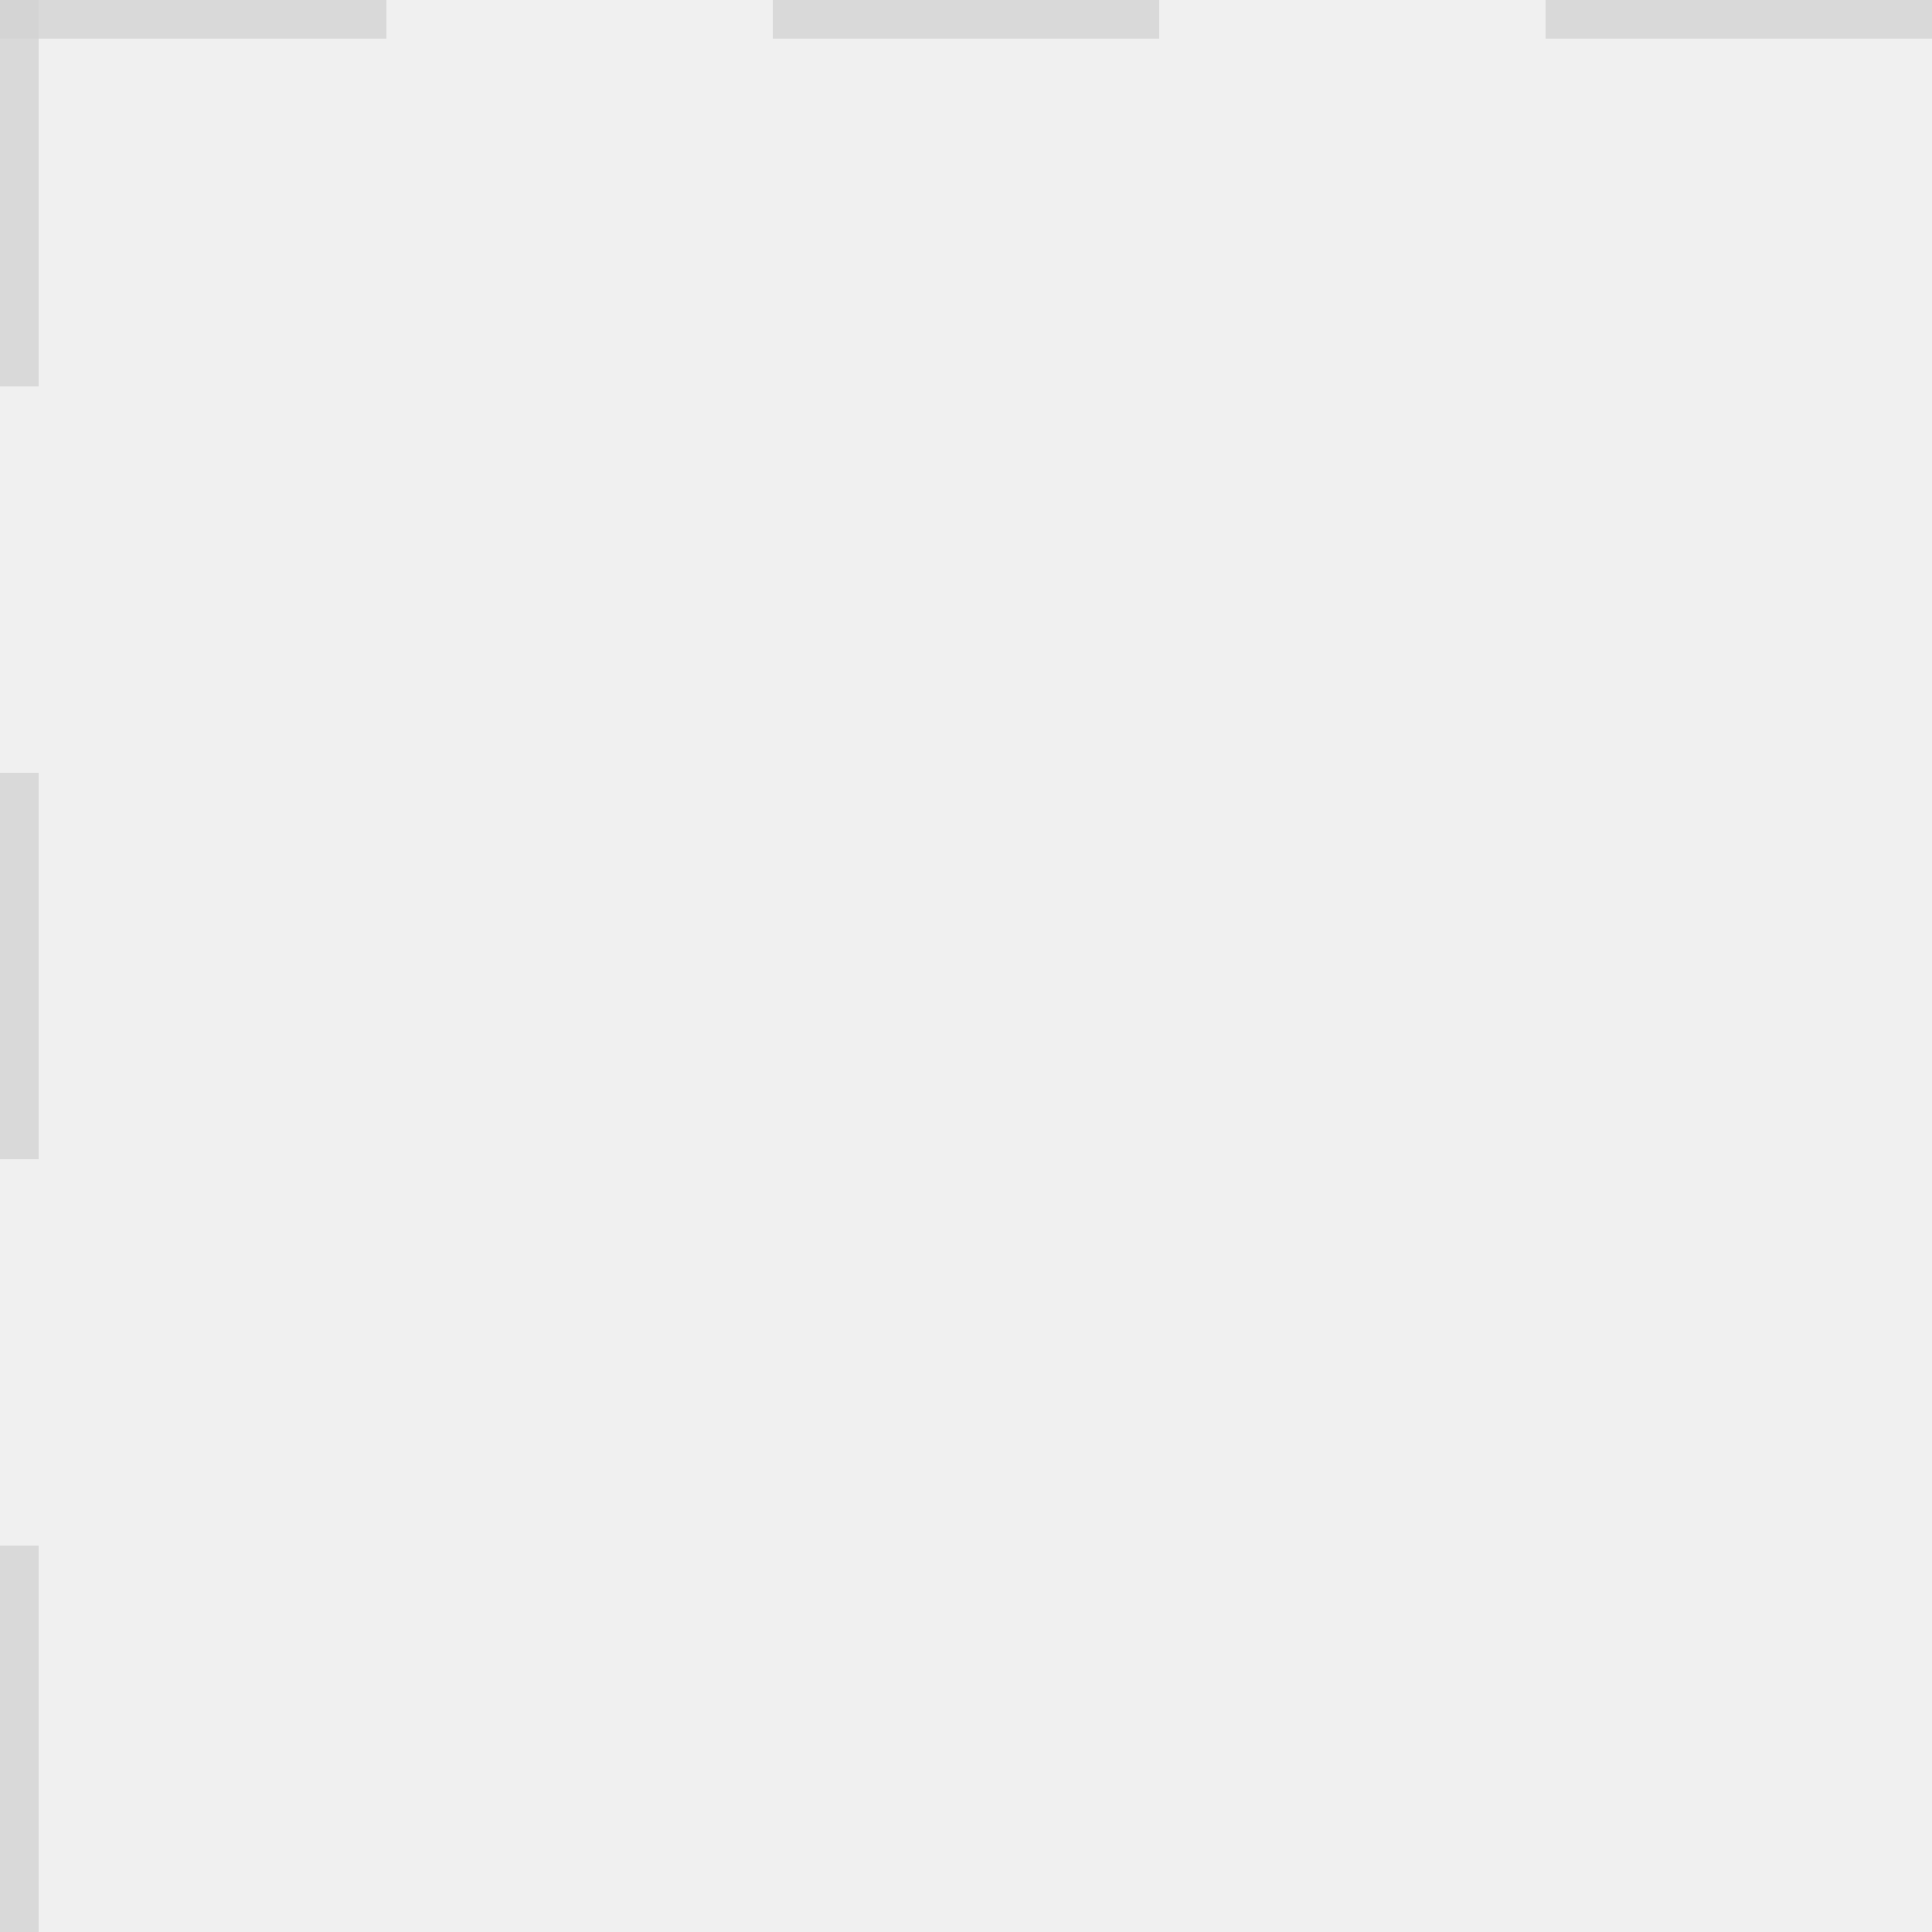
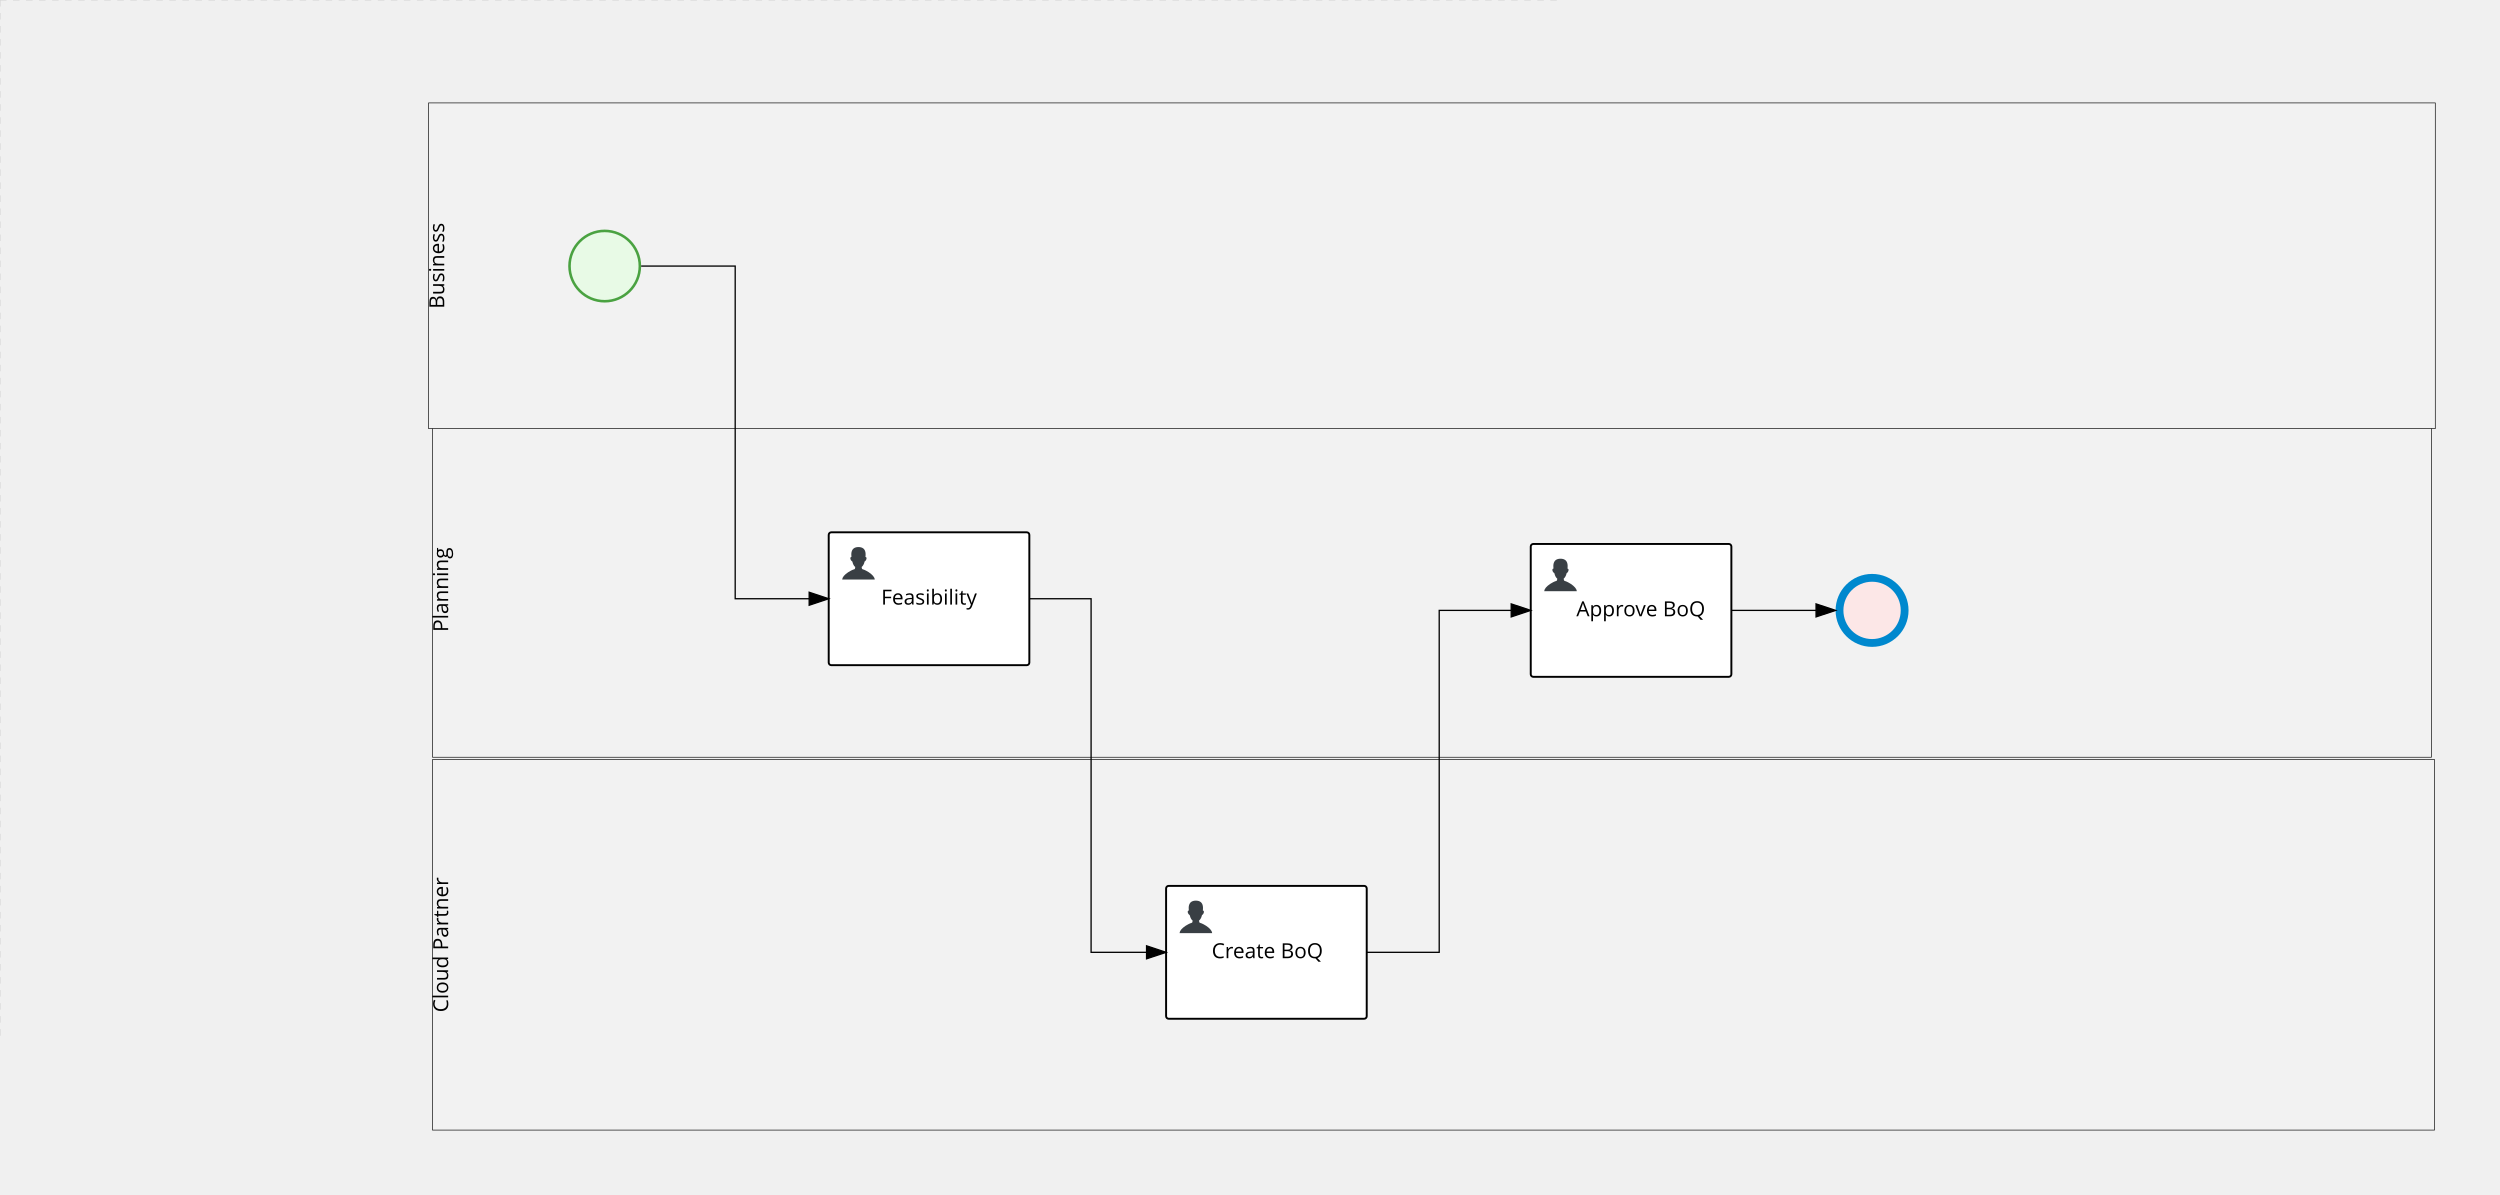
- <svg xmlns="http://www.w3.org/2000/svg" version="1.1" width="25" height="25" viewBox="0 0 25 25">
+ <svg xmlns="http://www.w3.org/2000/svg" version="1.1" width="1919" height="917" viewBox="0 0 1919 917">
  <defs />
  <g transform="matrix(1,0,0,1,0,0)">
    <g>
      <g>
        <g>
          <path fill="none" stroke="#d3d3d3" paint-order="fill stroke markers" d=" M 0 0 L 1200 0" stroke-miterlimit="10" stroke-opacity="0.8" stroke-dasharray="5" />
        </g>
        <g>
          <path fill="none" stroke="#d3d3d3" paint-order="fill stroke markers" d=" M 0 0 L 0 800" stroke-miterlimit="10" stroke-opacity="0.8" stroke-dasharray="5" />
        </g>
      </g>
+       <g id="_DAE039A3-580D-447F-BD3A-7BFF69EB28F7" bpmn2nodeid="_DAE039A3-580D-447F-BD3A-7BFF69EB28F7" transform="matrix(1,0,0,1,332,324)">
+         <g>
+           <path fill="none" stroke="none" />
+         </g>
+         <g transform="matrix(1,0,0,1,0,0)">
+           <path fill="#f2f2f2" stroke="none" id="_DAE039A3-580D-447F-BD3A-7BFF69EB28F7?shapeType=BACKGROUND" paint-order="stroke fill markers" d=" M 0 0 L 1534.337 0 L 1534.337 257.253 L 0 257.253 L 0 0 Z Z" />
+         </g>
+         <g transform="matrix(1,0,0,1,0,0)">
+           <path fill="none" stroke="#000000" id="_DAE039A3-580D-447F-BD3A-7BFF69EB28F7?shapeType=BORDER&amp;renderType=STROKE" paint-order="fill stroke markers" d=" M 0 0 L 1534.337 0 L 1534.337 257.253 L 0 257.253 L 0 0 Z Z" stroke-miterlimit="10" stroke-width="0.5" stroke-dasharray="" />
+         </g>
+         <g transform="matrix(-1.8369701987210297e-16,-1,1,-1.8369701987210297e-16,0,161.0466)">
+           <text fill="#000000" stroke="none" font-family="Open Sans" font-size="12pt" font-style="normal" font-weight="normal" text-decoration="normal" x="32.42" y="12" text-anchor="middle" dominant-baseline="alphabetic">Planning</text>
+         </g>
+         <g id="_80353AE0-6509-45A1-AC34-A07E0D5F5067" bpmn2nodeid="_80353AE0-6509-45A1-AC34-A07E0D5F5067" transform="matrix(1,0,0,1,304.1203,84.5926)">
+           <g>
+             <path fill="none" stroke="none" />
+           </g>
+           <g transform="matrix(1,0,0,1,0,0)">
+             <path fill="#ffffff" stroke="none" id="_80353AE0-6509-45A1-AC34-A07E0D5F5067?shapeType=BACKGROUND" paint-order="stroke fill markers" d=" M 2 0 L 152 0 L 152 0 A 2 2 0 0 1 154 2 L 154 100 L 154 100 A 2 2 0 0 1 152 102 L 2 102 L 2 102 A 2 2 0 0 1 0 100 L 0 2 L 0 2 A 2 2 0 0 1 2 0 Z" />
+           </g>
+           <g transform="matrix(1,0,0,1,0,0)">
+             <path fill="none" stroke="rgb(0,0,0)" id="_80353AE0-6509-45A1-AC34-A07E0D5F5067?shapeType=BORDER&amp;renderType=STROKE" paint-order="fill stroke markers" d=" M 2 0 L 152 0 L 152 0 A 2 2 0 0 1 154 2 L 154 100 L 154 100 A 2 2 0 0 1 152 102 L 2 102 L 2 102 A 2 2 0 0 1 0 100 L 0 2 L 0 2 A 2 2 0 0 1 2 0 Z" stroke-miterlimit="10" stroke-width="1.5" stroke-dasharray="" />
+           </g>
+           <g>
+             <g transform="matrix(0.06,0,0,0.06,9.4,9.4)">
+               <g transform="matrix(1,0,0,1,0,0)">
+                 <path fill="#393f44" stroke="none" id="_80353AE0-6509-45A1-AC34-A07E0D5F5067undefined" paint-order="stroke fill markers" d=" M 0 0 M 16 445.21 C 16 440.869 18.784 431.129 22.001 424.217 C 35.768 394.64 77.283 359.28 129 333.084 C 144.516 325.224 157.347 319.964 167.807 317.174 C 171.932 316.074 175.729 314.414 176.525 313.363 C 178.894 310.234 180.914 302.908 181.727 294.5 L 182.5 286.5 L 178.507 283.455 C 166.303 274.146 154.284 251.678 148.04 226.5 C 145.611 216.707 145.056 215.462 142.984 215.158 C 141.703 214.97 138.083 212.243 134.939 209.099 C 123.233 197.393 116.891 177.376 121.44 166.49 C 123.002 162.751 128.155 159.01 131.75 159.004 C 134.448 159 134.471 158.603 132.914 138.788 C 130.927 113.496 134.279 92.265 143.132 74.076 C 152.232 55.38 167.569 42.882 189.049 36.66 C 210.203 30.532 237.797 30.532 258.951 36.66 C 300.042 48.563 318.958 83.806 314.955 141 C 314.32 150.075 313.624 157.788 313.409 158.14 C 313.194 158.493 314.575 159.073 316.479 159.43 C 328.929 161.766 330.986 177.018 321.496 196.621 C 316.903 206.109 309.357 214.508 304.817 215.185 C 303.023 215.453 302.293 217.146 299.943 226.5 C 296.659 239.567 294.474 245.305 287.948 257.995 C 282.491 268.606 273.035 281.109 268.108 284.229 L 264.871 286.278 L 265.518 292.889 C 266.345 301.33 268.639 309.871 270.877 312.837 C 272.067 314.415 275.002 315.79 280.063 317.139 C 291.069 320.075 303.617 325.274 321 334.102 C 369.815 358.891 410.848 393.758 425.032 422.5 C 429.07 430.682 432 440.232 432 445.21 L 432 448 L 224 448 L 16 448 L 16 445.21 Z" />
+               </g>
+             </g>
+           </g>
+           <g transform="matrix(1,0,0,1,4.04,13.68)">
+             <g transform="matrix(0.04,0,0,0.04,63.36,69.12)">
+               <g transform="matrix(1,0,0,1,0,0)">
+                 <path fill="none" stroke="none" />
+               </g>
+               <g transform="matrix(1,0,0,1,0,0)">
+                 <path fill="none" stroke="none" />
+               </g>
+             </g>
+           </g>
+           <g transform="matrix(1,0,0,1,40.28,43.5)">
+             <text fill="#000000" stroke="none" font-family="Open Sans" font-size="12pt" font-style="normal" font-weight="normal" text-decoration="normal" x="36.72" y="12" text-anchor="middle" dominant-baseline="alphabetic">Feasibility</text>
+           </g>
+         </g>
+         <g id="_B4663EA4-E844-44EC-A3AD-1196155B2579" bpmn2nodeid="_B4663EA4-E844-44EC-A3AD-1196155B2579" transform="matrix(1,0,0,1,843,93.53957)">
+           <g>
+             <path fill="none" stroke="none" />
+           </g>
+           <g transform="matrix(1,0,0,1,0,0)">
+             <path fill="#ffffff" stroke="none" id="_B4663EA4-E844-44EC-A3AD-1196155B2579?shapeType=BACKGROUND" paint-order="stroke fill markers" d=" M 2 0 L 152 0 L 152 0 A 2 2 0 0 1 154 2 L 154 100 L 154 100 A 2 2 0 0 1 152 102 L 2 102 L 2 102 A 2 2 0 0 1 0 100 L 0 2 L 0 2 A 2 2 0 0 1 2 0 Z" />
+           </g>
+           <g transform="matrix(1,0,0,1,0,0)">
+             <path fill="none" stroke="rgb(0,0,0)" id="_B4663EA4-E844-44EC-A3AD-1196155B2579?shapeType=BORDER&amp;renderType=STROKE" paint-order="fill stroke markers" d=" M 2 0 L 152 0 L 152 0 A 2 2 0 0 1 154 2 L 154 100 L 154 100 A 2 2 0 0 1 152 102 L 2 102 L 2 102 A 2 2 0 0 1 0 100 L 0 2 L 0 2 A 2 2 0 0 1 2 0 Z" stroke-miterlimit="10" stroke-width="1.5" stroke-dasharray="" />
+           </g>
+           <g>
+             <g transform="matrix(0.06,0,0,0.06,9.4,9.4)">
+               <g transform="matrix(1,0,0,1,0,0)">
+                 <path fill="#393f44" stroke="none" id="_B4663EA4-E844-44EC-A3AD-1196155B2579undefined" paint-order="stroke fill markers" d=" M 0 0 M 16 445.21 C 16 440.869 18.784 431.129 22.001 424.217 C 35.768 394.64 77.283 359.28 129 333.084 C 144.516 325.224 157.347 319.964 167.807 317.174 C 171.932 316.074 175.729 314.414 176.525 313.363 C 178.894 310.234 180.914 302.908 181.727 294.5 L 182.5 286.5 L 178.507 283.455 C 166.303 274.146 154.284 251.678 148.04 226.5 C 145.611 216.707 145.056 215.462 142.984 215.158 C 141.703 214.97 138.083 212.243 134.939 209.099 C 123.233 197.393 116.891 177.376 121.44 166.49 C 123.002 162.751 128.155 159.01 131.75 159.004 C 134.448 159 134.471 158.603 132.914 138.788 C 130.927 113.496 134.279 92.265 143.132 74.076 C 152.232 55.38 167.569 42.882 189.049 36.66 C 210.203 30.532 237.797 30.532 258.951 36.66 C 300.042 48.563 318.958 83.806 314.955 141 C 314.32 150.075 313.624 157.788 313.409 158.14 C 313.194 158.493 314.575 159.073 316.479 159.43 C 328.929 161.766 330.986 177.018 321.496 196.621 C 316.903 206.109 309.357 214.508 304.817 215.185 C 303.023 215.453 302.293 217.146 299.943 226.5 C 296.659 239.567 294.474 245.305 287.948 257.995 C 282.491 268.606 273.035 281.109 268.108 284.229 L 264.871 286.278 L 265.518 292.889 C 266.345 301.33 268.639 309.871 270.877 312.837 C 272.067 314.415 275.002 315.79 280.063 317.139 C 291.069 320.075 303.617 325.274 321 334.102 C 369.815 358.891 410.848 393.758 425.032 422.5 C 429.07 430.682 432 440.232 432 445.21 L 432 448 L 224 448 L 16 448 L 16 445.21 Z" />
+               </g>
+             </g>
+           </g>
+           <g transform="matrix(1,0,0,1,4.04,13.68)">
+             <g transform="matrix(0.04,0,0,0.04,63.36,69.12)">
+               <g transform="matrix(1,0,0,1,0,0)">
+                 <path fill="none" stroke="none" />
+               </g>
+               <g transform="matrix(1,0,0,1,0,0)">
+                 <path fill="none" stroke="none" />
+               </g>
+             </g>
+           </g>
+           <g transform="matrix(1,0,0,1,35,43.5)">
+             <text fill="#000000" stroke="none" font-family="Open Sans" font-size="12pt" font-style="normal" font-weight="normal" text-decoration="normal" x="49.46" y="12" text-anchor="middle" dominant-baseline="alphabetic">Approve BoQ</text>
+           </g>
+         </g>
+         <g id="_C12CF0E8-4177-4AA2-BD52-DD911D22FBF9" bpmn2nodeid="_C12CF0E8-4177-4AA2-BD52-DD911D22FBF9" transform="matrix(1,0,0,1,1077,116.5396)">
+           <g>
+             <path fill="none" stroke="none" />
+           </g>
+           <g transform="matrix(0.125,0,0,0.125,0,0)">
+             <g transform="matrix(1,0,0,1,0,0)">
+               <path fill="#fce7e7" stroke="none" id="_C12CF0E8-4177-4AA2-BD52-DD911D22FBF9?shapeType=BACKGROUND" paint-order="stroke fill markers" d=" M 0 0 M 444 224 C 444 263.9 434.2 300.8 414.4 334.5 C 394.7 368.2 368 394.9 334.4 414.5 C 300.8 434.1 263.9 444 224 444 C 184.1 444 147.2 434.2 113.5 414.4 C 79.8 394.7 53.1 368 33.5 334.4 C 13.9 300.8 4 263.9 4 224 C 4 184.1 13.8 147.2 33.6 113.5 C 53.4 79.8 80.1 53.1 113.6 33.5 C 147.1 13.9 184.1 4 224 4 C 263.9 4 300.8 13.8 334.5 33.6 C 368.2 53.4 394.9 80.1 414.5 113.6 C 434.1 147.1 444 184.1 444 224 Z" />
+             </g>
+             <g>
+               <g transform="matrix(1,0,0,1,0,0)">
+                 <g transform="matrix(1,0,0,1,0,0)">
+                   <path fill="rgb(0,136,206)" stroke="none" id="_C12CF0E8-4177-4AA2-BD52-DD911D22FBF9?shapeType=BORDER&amp;renderType=FILL" paint-order="stroke fill markers" d=" M 0 0 M 224 0 C 100.3 0 0 100.3 0 224 C 0 347.7 100.3 448 224 448 C 347.7 448 448 347.7 448 224 C 448 100.3 347.7 0 224 0 Z M 0 0 M 224 400 C 126.8 400 48 321.2 48 224 C 48 126.8 126.8 48 224 48 C 321.2 48 400 126.8 400 224 C 400 321.2 321.2 400 224 400 Z" />
+                 </g>
+               </g>
+             </g>
+           </g>
+           <g transform="matrix(1,0,0,1,28,61)" />
+         </g>
+       </g>
+       <g id="_528C19C2-B501-4EFF-A5C1-107BFA057AAA" bpmn2nodeid="_528C19C2-B501-4EFF-A5C1-107BFA057AAA" transform="matrix(1,0,0,1,332,583)">
+         <g>
+           <path fill="none" stroke="none" />
+         </g>
+         <g transform="matrix(1,0,0,1,0,0)">
+           <path fill="#f2f2f2" stroke="none" id="_528C19C2-B501-4EFF-A5C1-107BFA057AAA?shapeType=BACKGROUND" paint-order="stroke fill markers" d=" M 0 0 L 1536.693 0 L 1536.693 284.452 L 0 284.452 L 0 0 Z Z" />
+         </g>
+         <g transform="matrix(1,0,0,1,0,0)">
+           <path fill="none" stroke="rgb(0,0,0)" id="_528C19C2-B501-4EFF-A5C1-107BFA057AAA?shapeType=BORDER&amp;renderType=STROKE" paint-order="fill stroke markers" d=" M 0 0 L 1536.693 0 L 1536.693 284.452 L 0 284.452 L 0 0 Z Z" stroke-miterlimit="10" stroke-width="0.5" stroke-dasharray="" />
+         </g>
+         <g transform="matrix(-1.8369701987210297e-16,-1,1,-1.8369701987210297e-16,0,194.0461)">
+           <text fill="#000000" stroke="none" font-family="Open Sans" font-size="12pt" font-style="normal" font-weight="normal" text-decoration="normal" x="51.82" y="12" text-anchor="middle" dominant-baseline="alphabetic">Cloud Partner</text>
+         </g>
+         <g id="_A0A6B927-4ABA-4680-A5A0-B567F899AD72" bpmn2nodeid="_A0A6B927-4ABA-4680-A5A0-B567F899AD72" transform="matrix(1,0,0,1,563.0949,97)">
+           <g>
+             <path fill="none" stroke="none" />
+           </g>
+           <g transform="matrix(1,0,0,1,0,0)">
+             <path fill="#ffffff" stroke="none" id="_A0A6B927-4ABA-4680-A5A0-B567F899AD72?shapeType=BACKGROUND" paint-order="stroke fill markers" d=" M 2 0 L 152 0 L 152 0 A 2 2 0 0 1 154 2 L 154 100 L 154 100 A 2 2 0 0 1 152 102 L 2 102 L 2 102 A 2 2 0 0 1 0 100 L 0 2 L 0 2 A 2 2 0 0 1 2 0 Z" />
+           </g>
+           <g transform="matrix(1,0,0,1,0,0)">
+             <path fill="none" stroke="rgb(0,0,0)" id="_A0A6B927-4ABA-4680-A5A0-B567F899AD72?shapeType=BORDER&amp;renderType=STROKE" paint-order="fill stroke markers" d=" M 2 0 L 152 0 L 152 0 A 2 2 0 0 1 154 2 L 154 100 L 154 100 A 2 2 0 0 1 152 102 L 2 102 L 2 102 A 2 2 0 0 1 0 100 L 0 2 L 0 2 A 2 2 0 0 1 2 0 Z" stroke-miterlimit="10" stroke-width="1.5" stroke-dasharray="" />
+           </g>
+           <g>
+             <g transform="matrix(0.06,0,0,0.06,9.4,9.4)">
+               <g transform="matrix(1,0,0,1,0,0)">
+                 <path fill="#393f44" stroke="none" id="_A0A6B927-4ABA-4680-A5A0-B567F899AD72undefined" paint-order="stroke fill markers" d=" M 0 0 M 16 445.21 C 16 440.869 18.784 431.129 22.001 424.217 C 35.768 394.64 77.283 359.28 129 333.084 C 144.516 325.224 157.347 319.964 167.807 317.174 C 171.932 316.074 175.729 314.414 176.525 313.363 C 178.894 310.234 180.914 302.908 181.727 294.5 L 182.5 286.5 L 178.507 283.455 C 166.303 274.146 154.284 251.678 148.04 226.5 C 145.611 216.707 145.056 215.462 142.984 215.158 C 141.703 214.97 138.083 212.243 134.939 209.099 C 123.233 197.393 116.891 177.376 121.44 166.49 C 123.002 162.751 128.155 159.01 131.75 159.004 C 134.448 159 134.471 158.603 132.914 138.788 C 130.927 113.496 134.279 92.265 143.132 74.076 C 152.232 55.38 167.569 42.882 189.049 36.66 C 210.203 30.532 237.797 30.532 258.951 36.66 C 300.042 48.563 318.958 83.806 314.955 141 C 314.32 150.075 313.624 157.788 313.409 158.14 C 313.194 158.493 314.575 159.073 316.479 159.43 C 328.929 161.766 330.986 177.018 321.496 196.621 C 316.903 206.109 309.357 214.508 304.817 215.185 C 303.023 215.453 302.293 217.146 299.943 226.5 C 296.659 239.567 294.474 245.305 287.948 257.995 C 282.491 268.606 273.035 281.109 268.108 284.229 L 264.871 286.278 L 265.518 292.889 C 266.345 301.33 268.639 309.871 270.877 312.837 C 272.067 314.415 275.002 315.79 280.063 317.139 C 291.069 320.075 303.617 325.274 321 334.102 C 369.815 358.891 410.848 393.758 425.032 422.5 C 429.07 430.682 432 440.232 432 445.21 L 432 448 L 224 448 L 16 448 L 16 445.21 Z" />
+               </g>
+             </g>
+           </g>
+           <g transform="matrix(1,0,0,1,4.04,13.68)">
+             <g transform="matrix(0.04,0,0,0.04,63.36,69.12)">
+               <g transform="matrix(1,0,0,1,0,0)">
+                 <path fill="none" stroke="none" />
+               </g>
+               <g transform="matrix(1,0,0,1,0,0)">
+                 <path fill="none" stroke="none" />
+               </g>
+             </g>
+           </g>
+           <g transform="matrix(1,0,0,1,35,43.5)">
+             <text fill="#000000" stroke="none" font-family="Open Sans" font-size="12pt" font-style="normal" font-weight="normal" text-decoration="normal" x="42.73" y="12" text-anchor="middle" dominant-baseline="alphabetic">Create BoQ</text>
+           </g>
+         </g>
+       </g>
+       <g transform="matrix(1,0,0,1,332,583)" />
+       <g transform="matrix(1,0,0,1,895.0949,680)" />
+       <g id="_75295DB5-15FC-4B33-8505-6488009444C6" bpmn2nodeid="_75295DB5-15FC-4B33-8505-6488009444C6" transform="matrix(1,0,0,1,329,79)">
+         <g>
+           <path fill="none" stroke="none" />
+         </g>
+         <g transform="matrix(1,0,0,1,0,0)">
+           <path fill="#f2f2f2" stroke="none" id="_75295DB5-15FC-4B33-8505-6488009444C6?shapeType=BACKGROUND" paint-order="stroke fill markers" d=" M 0 0 L 1540.32 0 L 1540.32 250 L 0 250 L 0 0 Z Z" />
+         </g>
+         <g transform="matrix(1,0,0,1,0,0)">
+           <path fill="none" stroke="rgb(0,0,0)" id="_75295DB5-15FC-4B33-8505-6488009444C6?shapeType=BORDER&amp;renderType=STROKE" paint-order="fill stroke markers" d=" M 0 0 L 1540.32 0 L 1540.32 250 L 0 250 L 0 0 Z Z" stroke-miterlimit="10" stroke-width="0.5" stroke-dasharray="" />
+         </g>
+         <g transform="matrix(-1.8369701987210297e-16,-1,1,-1.8369701987210297e-16,0,157.97)">
+           <text fill="#000000" stroke="none" font-family="Open Sans" font-size="12pt" font-style="normal" font-weight="normal" text-decoration="normal" x="32.97" y="12" text-anchor="middle" dominant-baseline="alphabetic">Business</text>
+         </g>
+         <g id="_26170599-2151-44BE-B75A-D809AC5AAE96" bpmn2nodeid="_26170599-2151-44BE-B75A-D809AC5AAE96" transform="matrix(1,0,0,1,107.1556,97.2349)">
+           <g>
+             <path fill="none" stroke="none" />
+           </g>
+           <g transform="matrix(0.125,0,0,0.125,0,0)">
+             <g transform="matrix(1,0,0,1,0,0)">
+               <path fill="#e8fae6" stroke="none" id="_26170599-2151-44BE-B75A-D809AC5AAE96?shapeType=BACKGROUND" paint-order="stroke fill markers" d=" M 0 0 M 444 224 C 444 263.9 434.2 300.8 414.4 334.5 C 394.7 368.2 368 394.9 334.4 414.5 C 300.8 434.1 263.9 444 224 444 C 184.1 444 147.2 434.2 113.5 414.4 C 79.8 394.7 53.1 368 33.5 334.4 C 13.9 300.8 4 263.9 4 224 C 4 184.1 13.8 147.2 33.6 113.5 C 53.4 79.8 80.1 53.1 113.6 33.5 C 147.1 13.9 184.1 4 224 4 C 263.9 4 300.8 13.8 334.5 33.6 C 368.2 53.4 394.9 80.1 414.5 113.6 C 434.1 147.1 444 184.1 444 224 Z" />
+             </g>
+             <g>
+               <g transform="matrix(1,0,0,1,0,0)">
+                 <g transform="matrix(1,0,0,1,0,0)">
+                   <path fill="rgb(74,162,65)" stroke="none" id="_26170599-2151-44BE-B75A-D809AC5AAE96?shapeType=BORDER&amp;renderType=FILL" paint-order="stroke fill markers" d=" M 0 0 M 224 0 C 100.3 0 0 100.3 0 224 C 0 347.7 100.3 448 224 448 C 347.7 448 448 347.7 448 224 C 448 100.3 347.7 0 224 0 Z M 0 0 M 224 432 C 109.1 432 16 338.9 16 224 C 16 109.1 109.1 16 224 16 C 338.9 16 432 109.1 432 224 C 432 338.9 338.9 432 224 432 Z" />
+                 </g>
+               </g>
+             </g>
+           </g>
+           <g transform="matrix(1,0,0,1,28,61)" />
+         </g>
+       </g>
+       <g id="_937A5617-E570-4C77-A4C6-00387E0BC24F" bpmn2nodeid="_937A5617-E570-4C77-A4C6-00387E0BC24F">
+         <g>
+           <path fill="none" stroke="rgb(0,0,0)" paint-order="fill stroke markers" d=" M 492.156 204.235 L 564.332 204.235 L 564.332 459.593 L 621.12 459.593" stroke-miterlimit="10" stroke-dasharray="" />
+         </g>
+         <g transform="matrix(1,0,0,1,492.1556,204.2349)" />
+         <g transform="matrix(6.123233995736766e-17,1,-1,6.123233995736766e-17,636.1203,454.5926)">
+           <path fill="rgb(0,0,0)" stroke="rgb(0,0,0)" paint-order="fill stroke markers" d=" M 10 15 L 0 15 L 5 0 Z" stroke-miterlimit="10" stroke-dasharray="" />
+         </g>
+         <g transform="matrix(1,0,0,1,492.1556,194.2349)" />
+       </g>
+       <g transform="matrix(1,0,0,1,329,79)" />
+       <g transform="matrix(1,0,0,1,436.1556,176.2349)" />
+       <g id="_BB3D53CF-AAEF-4E65-95E9-49BEA7C87C39" bpmn2nodeid="_BB3D53CF-AAEF-4E65-95E9-49BEA7C87C39">
+         <g>
+           <path fill="none" stroke="rgb(0,0,0)" paint-order="fill stroke markers" d=" M 790.12 459.593 L 837.525 459.593 L 837.525 731 L 880.095 731" stroke-miterlimit="10" stroke-dasharray="" />
+         </g>
+         <g transform="matrix(1,0,0,1,790.1203,459.5926)" />
+         <g transform="matrix(6.123233995736766e-17,1,-1,6.123233995736766e-17,895.0949,726)">
+           <path fill="rgb(0,0,0)" stroke="rgb(0,0,0)" paint-order="fill stroke markers" d=" M 10 15 L 0 15 L 5 0 Z" stroke-miterlimit="10" stroke-dasharray="" />
+         </g>
+         <g transform="matrix(1,0,0,1,790.1203,449.5926)" />
+       </g>
+       <g id="_DDF54730-18DD-4BF2-A3E4-63B3C6EF224C" bpmn2nodeid="_DDF54730-18DD-4BF2-A3E4-63B3C6EF224C">
+         <g>
+           <path fill="none" stroke="rgb(0,0,0)" paint-order="fill stroke markers" d=" M 1049.095 731 L 1104.735 731 L 1104.735 468.54 L 1160 468.54" stroke-miterlimit="10" stroke-dasharray="" />
+         </g>
+         <g transform="matrix(1,0,0,1,1049.095,731)" />
+         <g transform="matrix(6.123233995736766e-17,1,-1,6.123233995736766e-17,1175,463.5396)">
+           <path fill="rgb(0,0,0)" stroke="rgb(0,0,0)" paint-order="fill stroke markers" d=" M 10 15 L 0 15 L 5 0 Z" stroke-miterlimit="10" stroke-dasharray="" />
+         </g>
+         <g transform="matrix(1,0,0,1,1049.095,721)" />
+       </g>
+       <g id="_B738A546-39DE-4FD6-BF85-A593002B2399" bpmn2nodeid="_B738A546-39DE-4FD6-BF85-A593002B2399">
+         <g>
+           <path fill="none" stroke="#000000" paint-order="fill stroke markers" d=" M 1329 468.54 L 1394 468.54" stroke-miterlimit="10" stroke-dasharray="" />
+         </g>
+         <g transform="matrix(1,0,0,1,1329,468.5396)" />
+         <g transform="matrix(6.123233995736766e-17,1,-1,6.123233995736766e-17,1409,463.5396)">
+           <path fill="#000000" stroke="#000000" paint-order="fill stroke markers" d=" M 10 15 L 0 15 L 5 0 Z" stroke-miterlimit="10" stroke-dasharray="" />
+         </g>
+         <g transform="matrix(1,0,0,1,1329,458.5396)" />
+       </g>
+       <g transform="matrix(1,0,0,1,332,324)" />
+       <g transform="matrix(1,0,0,1,636.1203,408.5926)" />
+       <g transform="matrix(1,0,0,1,1175,417.5396)" />
+       <g transform="matrix(1,0,0,1,1409,440.5396)" />
    </g>
  </g>
</svg>
